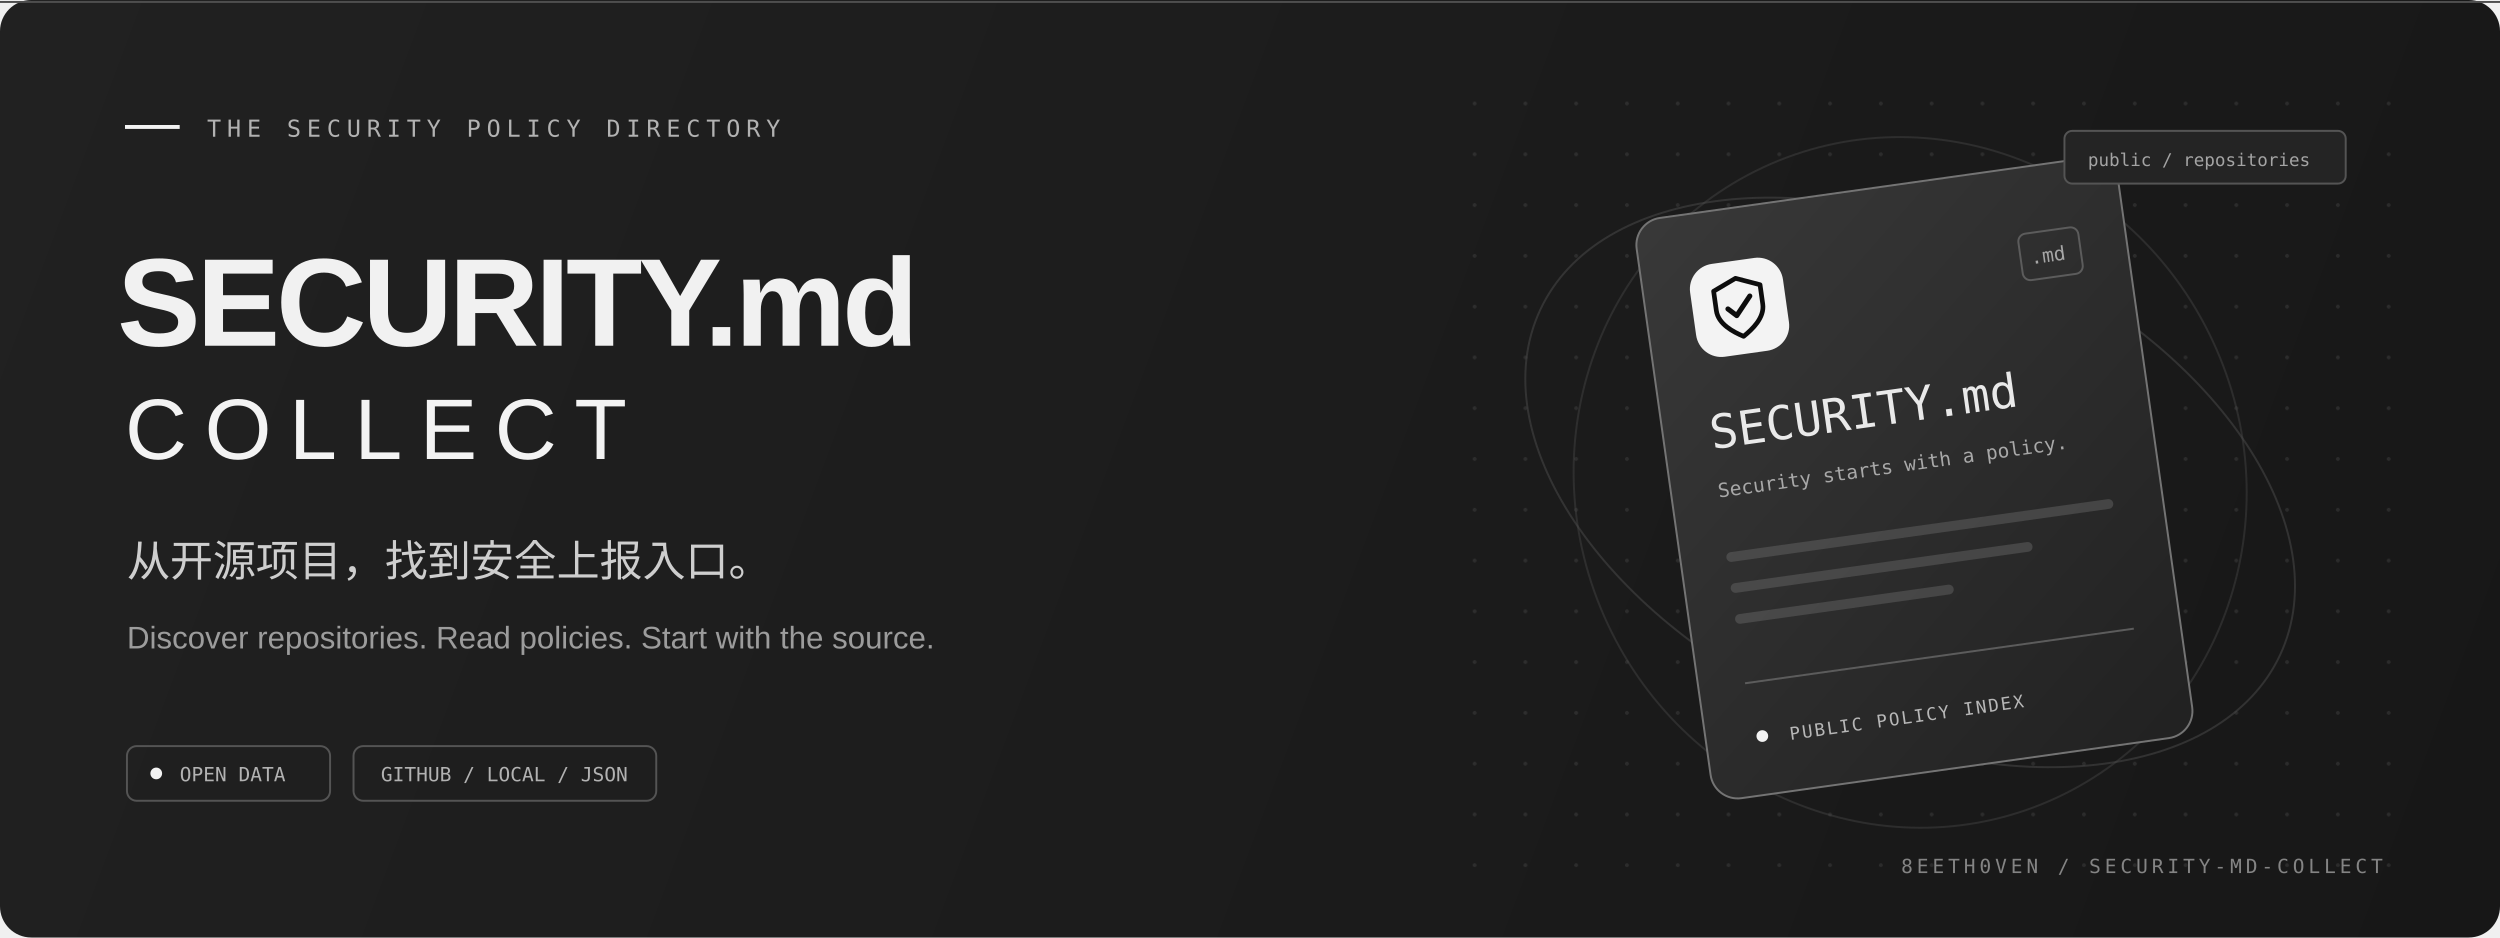
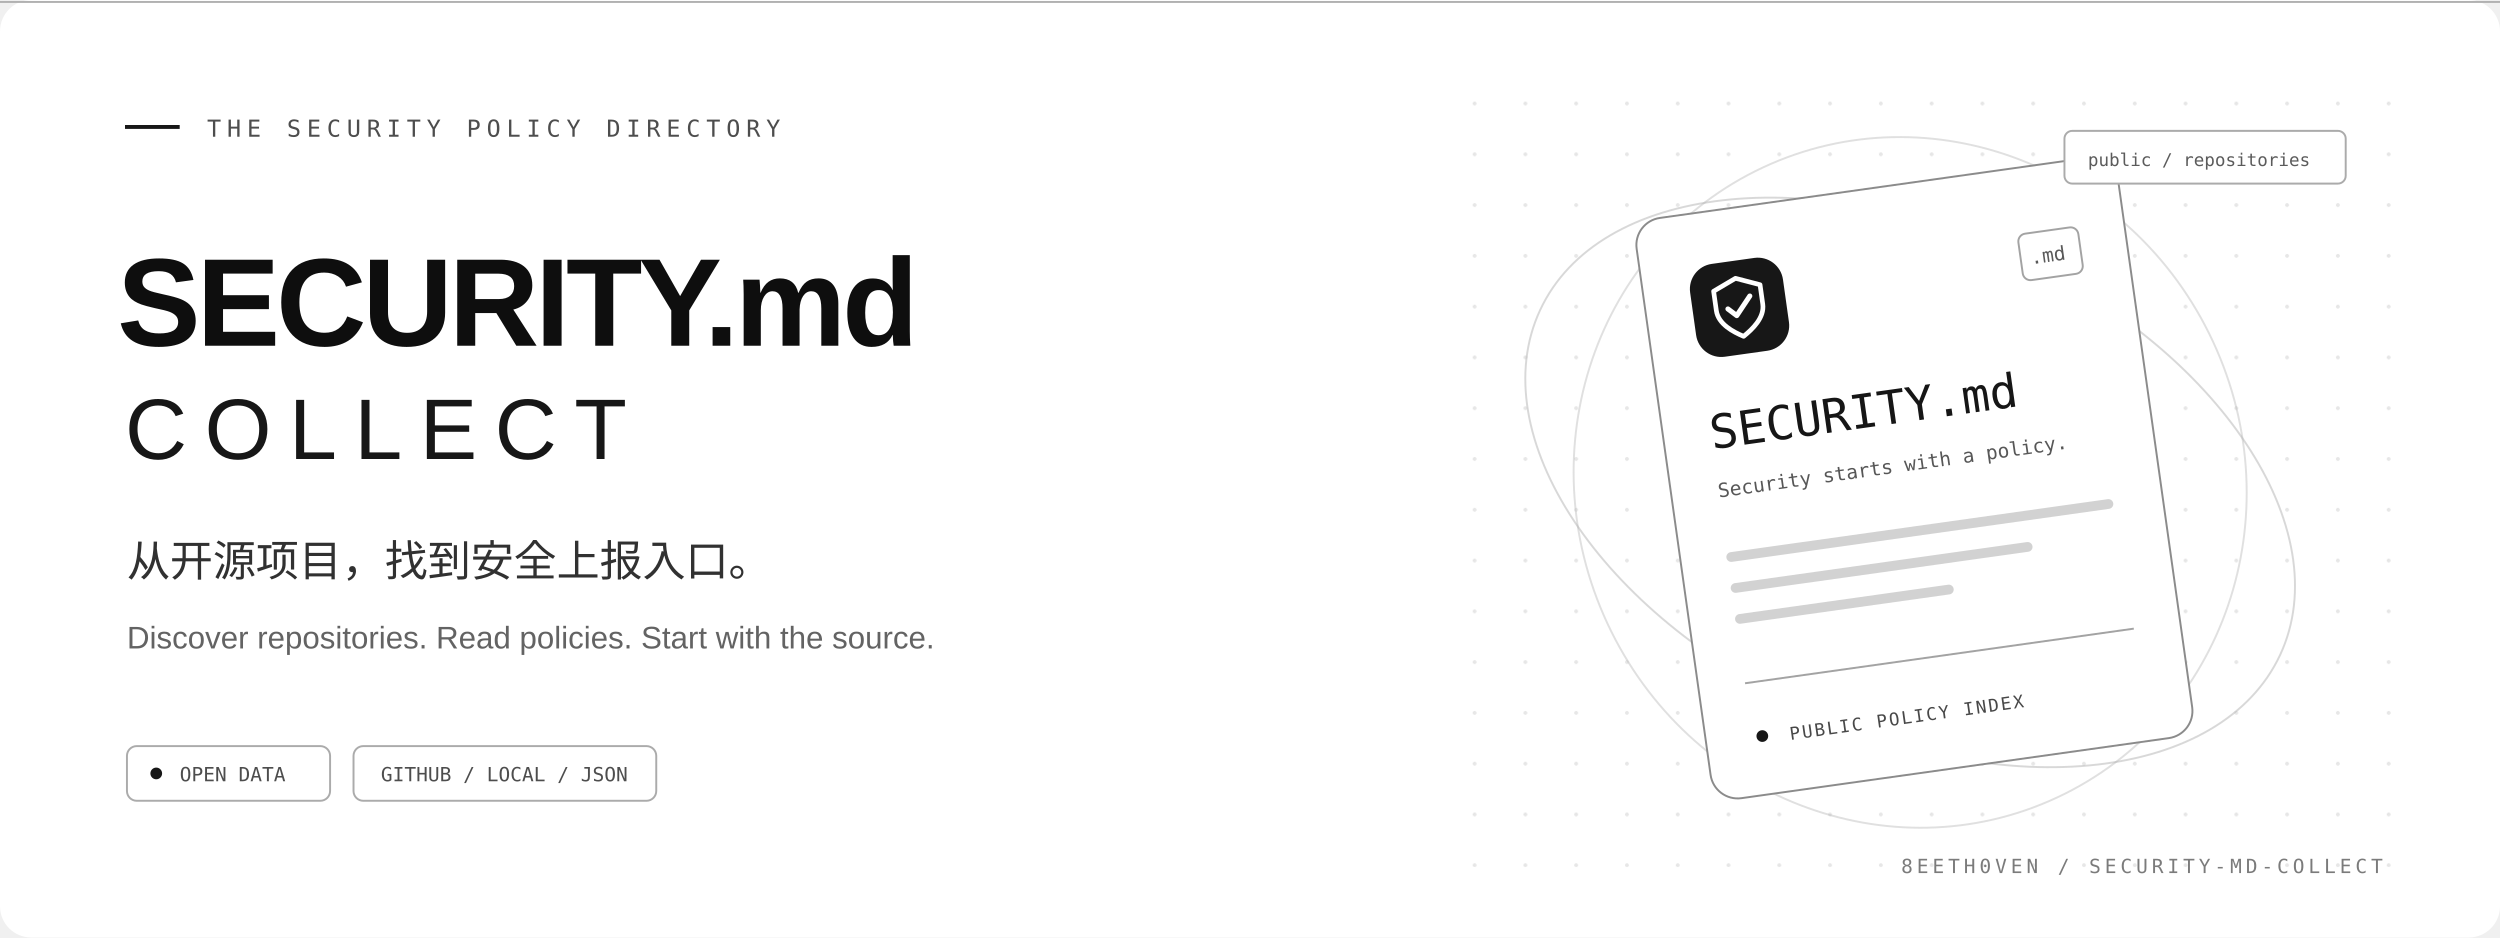
<svg xmlns="http://www.w3.org/2000/svg" width="1280" height="480" viewBox="0 0 1280 480" fill="none">
  <defs>
    <linearGradient id="bg" x1="0" y1="0" x2="1280" y2="480" gradientUnits="userSpaceOnUse">
-       <stop stop-color="#212121" />
-       <stop offset="1" stop-color="#171717" />
+       <stop stop-color="#ffffff" />
+       <stop offset="1" stop-color="#ffffff" />
    </linearGradient>
    <pattern id="grid" width="26" height="26" patternUnits="userSpaceOnUse">
-       <circle cx="1" cy="1" r="1" fill="#6d6d6d" fill-opacity=".22" />
+       <circle cx="1" cy="1" r="1" fill="#929292" fill-opacity=".22" />
    </pattern>
    <linearGradient id="card" x1="850" y1="110" x2="1090" y2="390" gradientUnits="userSpaceOnUse">
-       <stop stop-color="#383838" />
-       <stop offset="1" stop-color="#222222" />
+       <stop stop-color="#ffffff" />
+       <stop offset="1" stop-color="#ffffff" />
    </linearGradient>
  </defs>
  <rect width="1280" height="480" rx="16" fill="url(#bg)" />
-   <path d="M0 1H1280" stroke="#4e4e4e" />
+   <path d="M0 1H1280" stroke="#b1b1b1" />
  <rect x="750" y="36" width="480" height="408" fill="url(#grid)" />
-   <path d="M64 65h28" stroke="#f3f3f3" stroke-width="2" />
-   <text x="106" y="70" fill="#b2b2b2" font-family="Consolas,monospace" font-size="12" letter-spacing="3">
+   <path d="M64 65h28" stroke="#171717" stroke-width="2" />
+   <text x="106" y="70" fill="#4d4d4d" font-family="Consolas,monospace" font-size="12" letter-spacing="3">
    THE SECURITY POLICY DIRECTORY
  </text>
-   <text x="60" y="177" fill="#f1f1f1" font-family="Segoe UI,Arial,sans-serif" font-weight="600" font-size="64" letter-spacing="-2">
+   <text x="60" y="177" fill="#0e0e0e" font-family="Segoe UI,Arial,sans-serif" font-weight="600" font-size="64" letter-spacing="-2">
    SECURITY.md
  </text>
-   <text x="64" y="235" fill="#f3f3f3" font-family="Segoe UI,Arial,sans-serif" font-size="44" font-weight="300" letter-spacing="9">
+   <text x="64" y="235" fill="#171717" font-family="Segoe UI,Arial,sans-serif" font-size="44" font-weight="300" letter-spacing="9">
    COLLECT
  </text>
-   <text x="65" y="295" fill="#cecece" font-family="Microsoft YaHei,PingFang SC,sans-serif" font-size="22">
+   <text x="65" y="295" fill="#313131" font-family="Microsoft YaHei,PingFang SC,sans-serif" font-size="22">
    从开源项目，找到安全上报入口。
  </text>
-   <text x="65" y="332" fill="#9c9c9c" font-family="Segoe UI,Arial,sans-serif" font-size="16">
+   <text x="65" y="332" fill="#636363" font-family="Segoe UI,Arial,sans-serif" font-size="16">
    Discover repositories. Read policies. Start with the source.
  </text>
-   <rect x="65" y="382" width="104" height="28" rx="5" stroke="#545454" />
-   <circle cx="80" cy="396" r="3" fill="#f3f3f3" />
-   <text x="92" y="400" fill="#b2b2b2" font-family="Consolas,monospace" font-size="10">
+   <rect x="65" y="382" width="104" height="28" rx="5" stroke="#ababab" />
+   <circle cx="80" cy="396" r="3" fill="#171717" />
+   <text x="92" y="400" fill="#4d4d4d" font-family="Consolas,monospace" font-size="10">
    OPEN DATA
  </text>
-   <rect x="181" y="382" width="155" height="28" rx="5" stroke="#545454" />
-   <text x="195" y="400" fill="#b2b2b2" font-family="Consolas,monospace" font-size="10">
+   <rect x="181" y="382" width="155" height="28" rx="5" stroke="#ababab" />
+   <text x="195" y="400" fill="#4d4d4d" font-family="Consolas,monospace" font-size="10">
    GITHUB / LOCAL / JSON
  </text>
-   <ellipse cx="978" cy="247" rx="209" ry="128" transform="rotate(25 978 247)" stroke="#4c4c4c" stroke-opacity=".5" />
-   <ellipse cx="978" cy="247" rx="171" ry="178" transform="rotate(-25 978 247)" stroke="#4c4c4c" stroke-opacity=".4" />
+   <ellipse cx="978" cy="247" rx="209" ry="128" transform="rotate(25 978 247)" stroke="#b3b3b3" stroke-opacity=".5" />
+   <ellipse cx="978" cy="247" rx="171" ry="178" transform="rotate(-25 978 247)" stroke="#b3b3b3" stroke-opacity=".4" />
  <g transform="rotate(-8 978 240)">
-     <rect x="855" y="95" width="249" height="300" rx="14" fill="url(#card)" stroke="#747474" />
-     <rect x="879" y="122" width="48" height="48" rx="13" fill="#f3f3f3" />
-     <path d="m903 131 12 5v10c0 7-7 12-12 15-5-3-12-8-12-15v-10l12-5Z" stroke="#0d0d0d" stroke-width="2.4" stroke-linejoin="round" />
-     <path d="m897 146 4 4 8-9" stroke="#0d0d0d" stroke-width="2.6" stroke-linecap="round" stroke-linejoin="round" />
-     <rect x="1049" y="129" width="31" height="24" rx="4" stroke="#5c5c5c" />
-     <text x="1054" y="145" font-family="Consolas,monospace" font-size="10" fill="#a6a6a6">
+     <rect x="855" y="95" width="249" height="300" rx="14" fill="url(#card)" stroke="#8b8b8b" />
+     <rect x="879" y="122" width="48" height="48" rx="13" fill="#171717" />
+     <path d="m903 131 12 5v10c0 7-7 12-12 15-5-3-12-8-12-15v-10l12-5Z" stroke="#ffffff" stroke-width="2.4" stroke-linejoin="round" />
+     <path d="m897 146 4 4 8-9" stroke="#ffffff" stroke-width="2.6" stroke-linecap="round" stroke-linejoin="round" />
+     <rect x="1049" y="129" width="31" height="24" rx="4" stroke="#a3a3a3" />
+     <text x="1054" y="145" font-family="Consolas,monospace" font-size="10" fill="#595959">
      .md
    </text>
-     <text x="879" y="216" fill="#e9e9e9" font-family="Consolas,monospace" font-size="24">
+     <text x="879" y="216" fill="#161616" font-family="Consolas,monospace" font-size="24">
      SECURITY.md
    </text>
-     <text x="879" y="241" fill="#a8a8a8" font-family="Consolas,monospace" font-size="10">
+     <text x="879" y="241" fill="#575757" font-family="Consolas,monospace" font-size="10">
      Security starts with a policy.
    </text>
-     <path d="M881 272h195M881 288h151M881 304h108" stroke="#717171" stroke-opacity=".4" stroke-width="5" stroke-linecap="round" />
-     <path d="M879 337h201" stroke="#5c5c5c" />
-     <circle cx="884" cy="365" r="3" fill="#f3f3f3" />
-     <text x="898" y="369" fill="#b7b7b7" font-family="Consolas,monospace" font-size="9" letter-spacing="1">
+     <path d="M881 272h195M881 288h151M881 304h108" stroke="#8e8e8e" stroke-opacity=".4" stroke-width="5" stroke-linecap="round" />
+     <path d="M879 337h201" stroke="#a3a3a3" />
+     <circle cx="884" cy="365" r="3" fill="#171717" />
+     <text x="898" y="369" fill="#484848" font-family="Consolas,monospace" font-size="9" letter-spacing="1">
      PUBLIC POLICY INDEX
    </text>
  </g>
-   <rect x="1057" y="67" width="144" height="27" rx="4" fill="#242424" stroke="#545454" />
-   <text x="1069" y="85" fill="#a4a4a4" font-family="Consolas,monospace" font-size="9">
+   <rect x="1057" y="67" width="144" height="27" rx="4" fill="#ffffff" stroke="#ababab" />
+   <text x="1069" y="85" fill="#5b5b5b" font-family="Consolas,monospace" font-size="9">
    public / repositories
  </text>
-   <text x="1220" y="447" text-anchor="end" fill="#848484" font-family="Consolas,monospace" font-size="10" letter-spacing="2">
+   <text x="1220" y="447" text-anchor="end" fill="#7b7b7b" font-family="Consolas,monospace" font-size="10" letter-spacing="2">
    8EETH0VEN / SECURITY-MD-COLLECT
  </text>
</svg>
